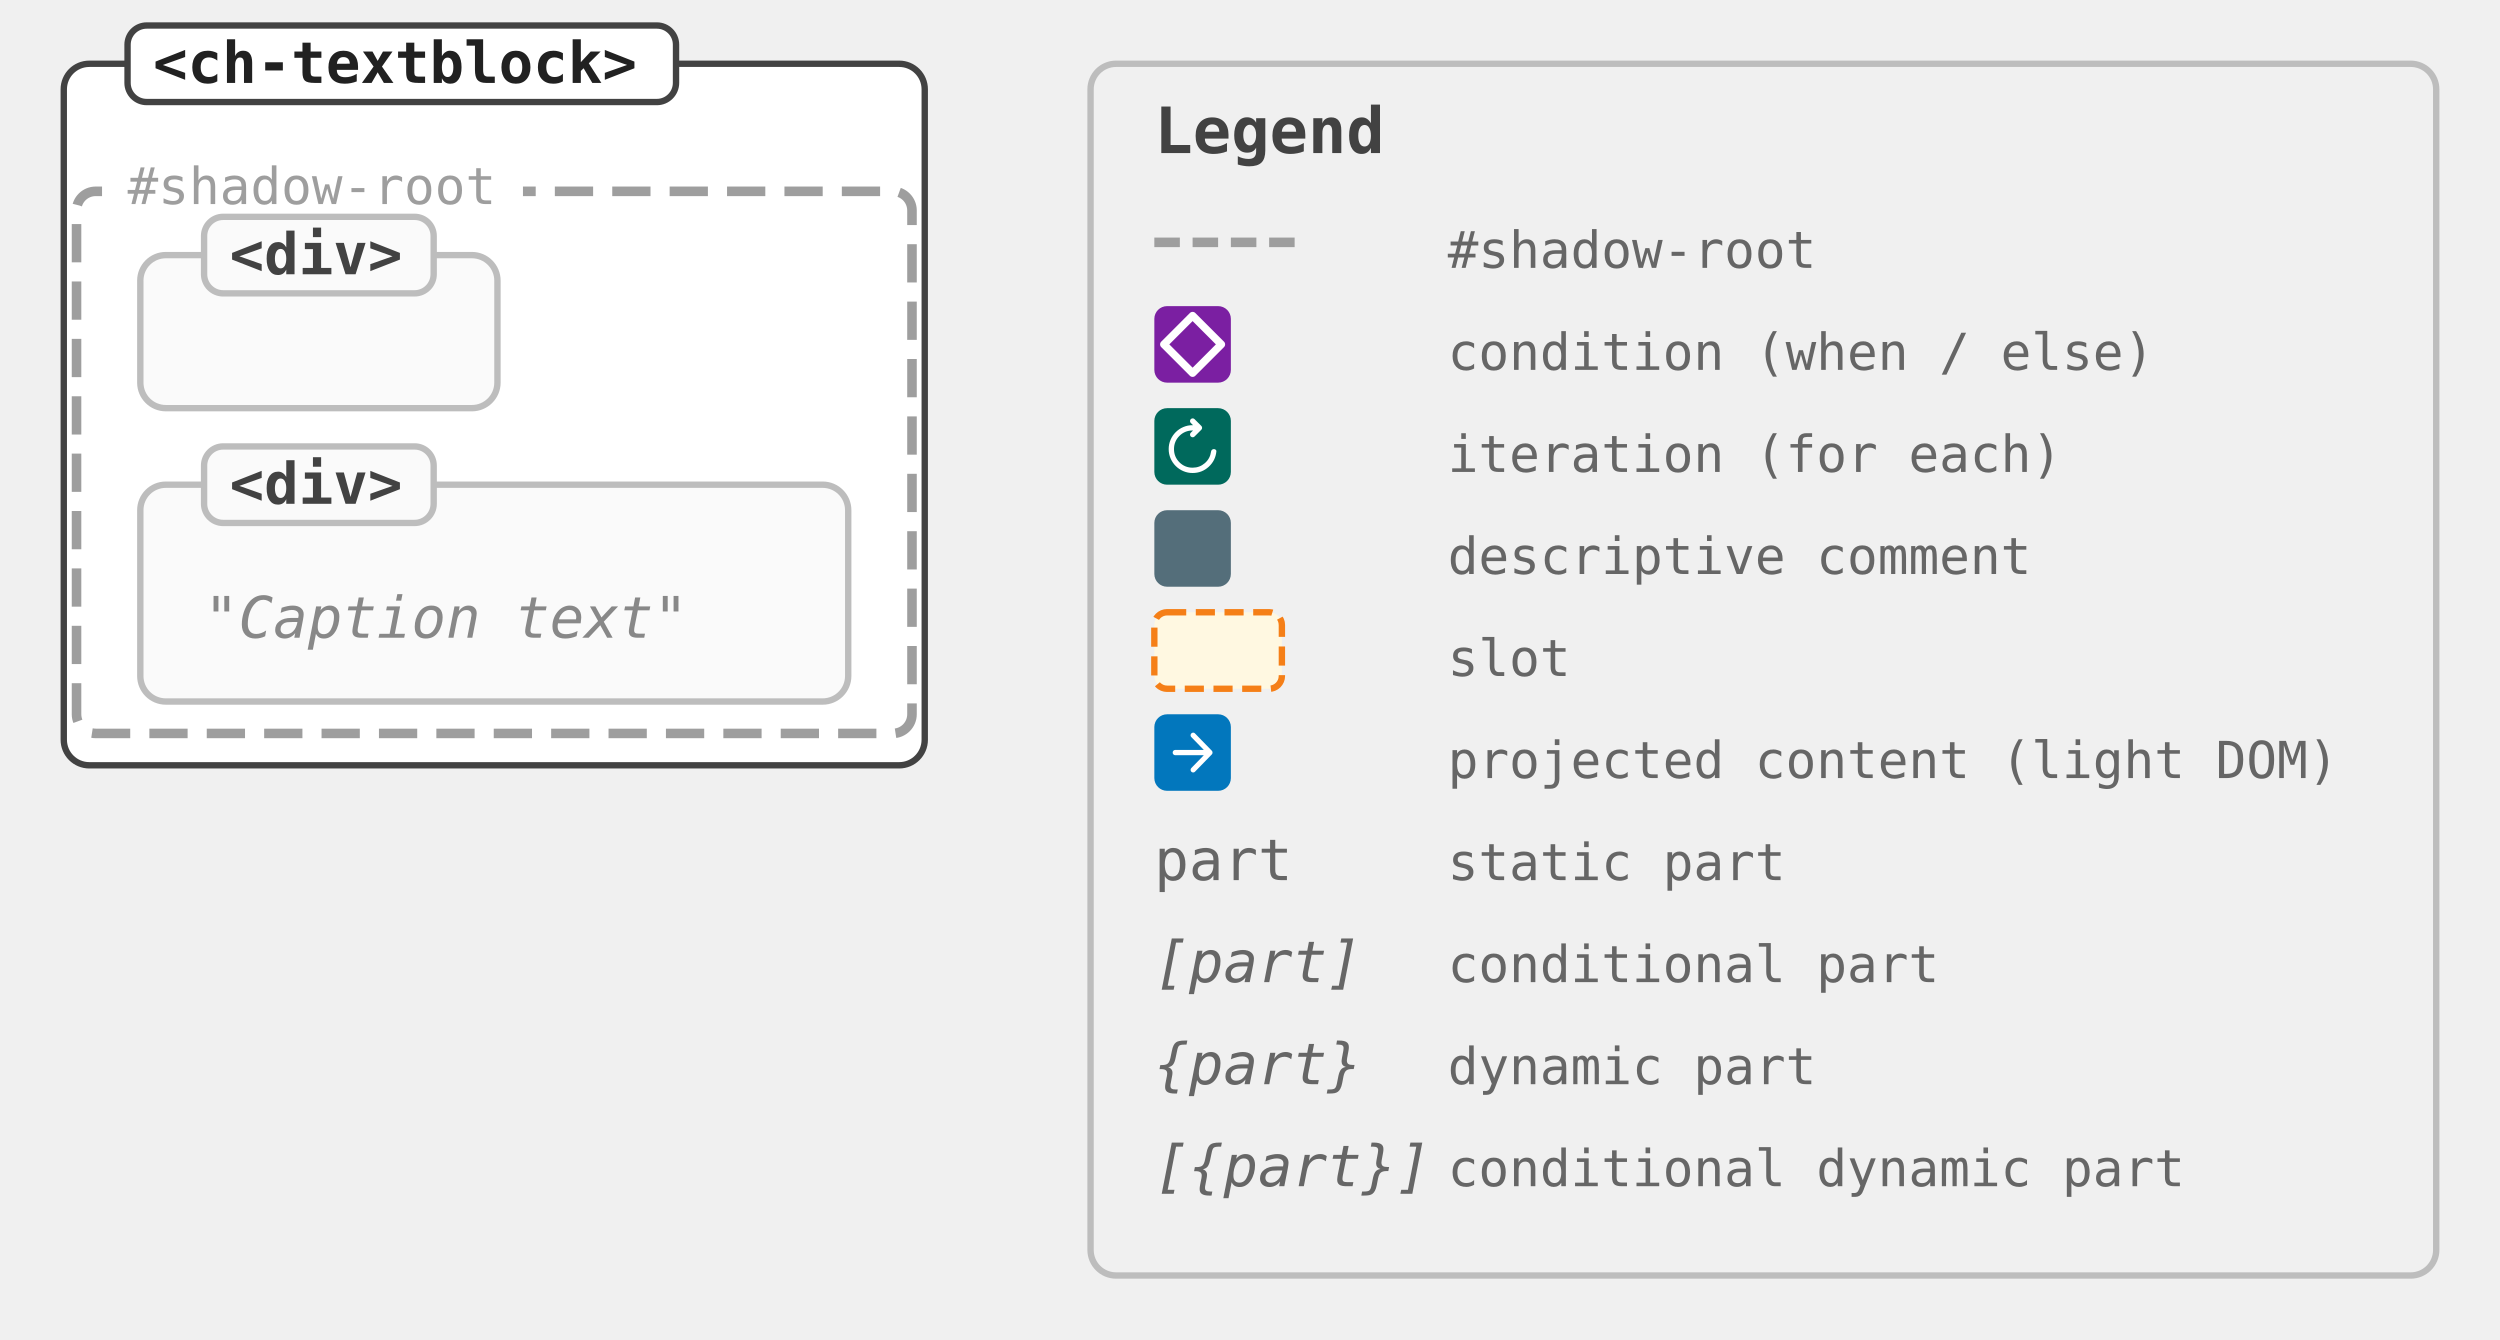
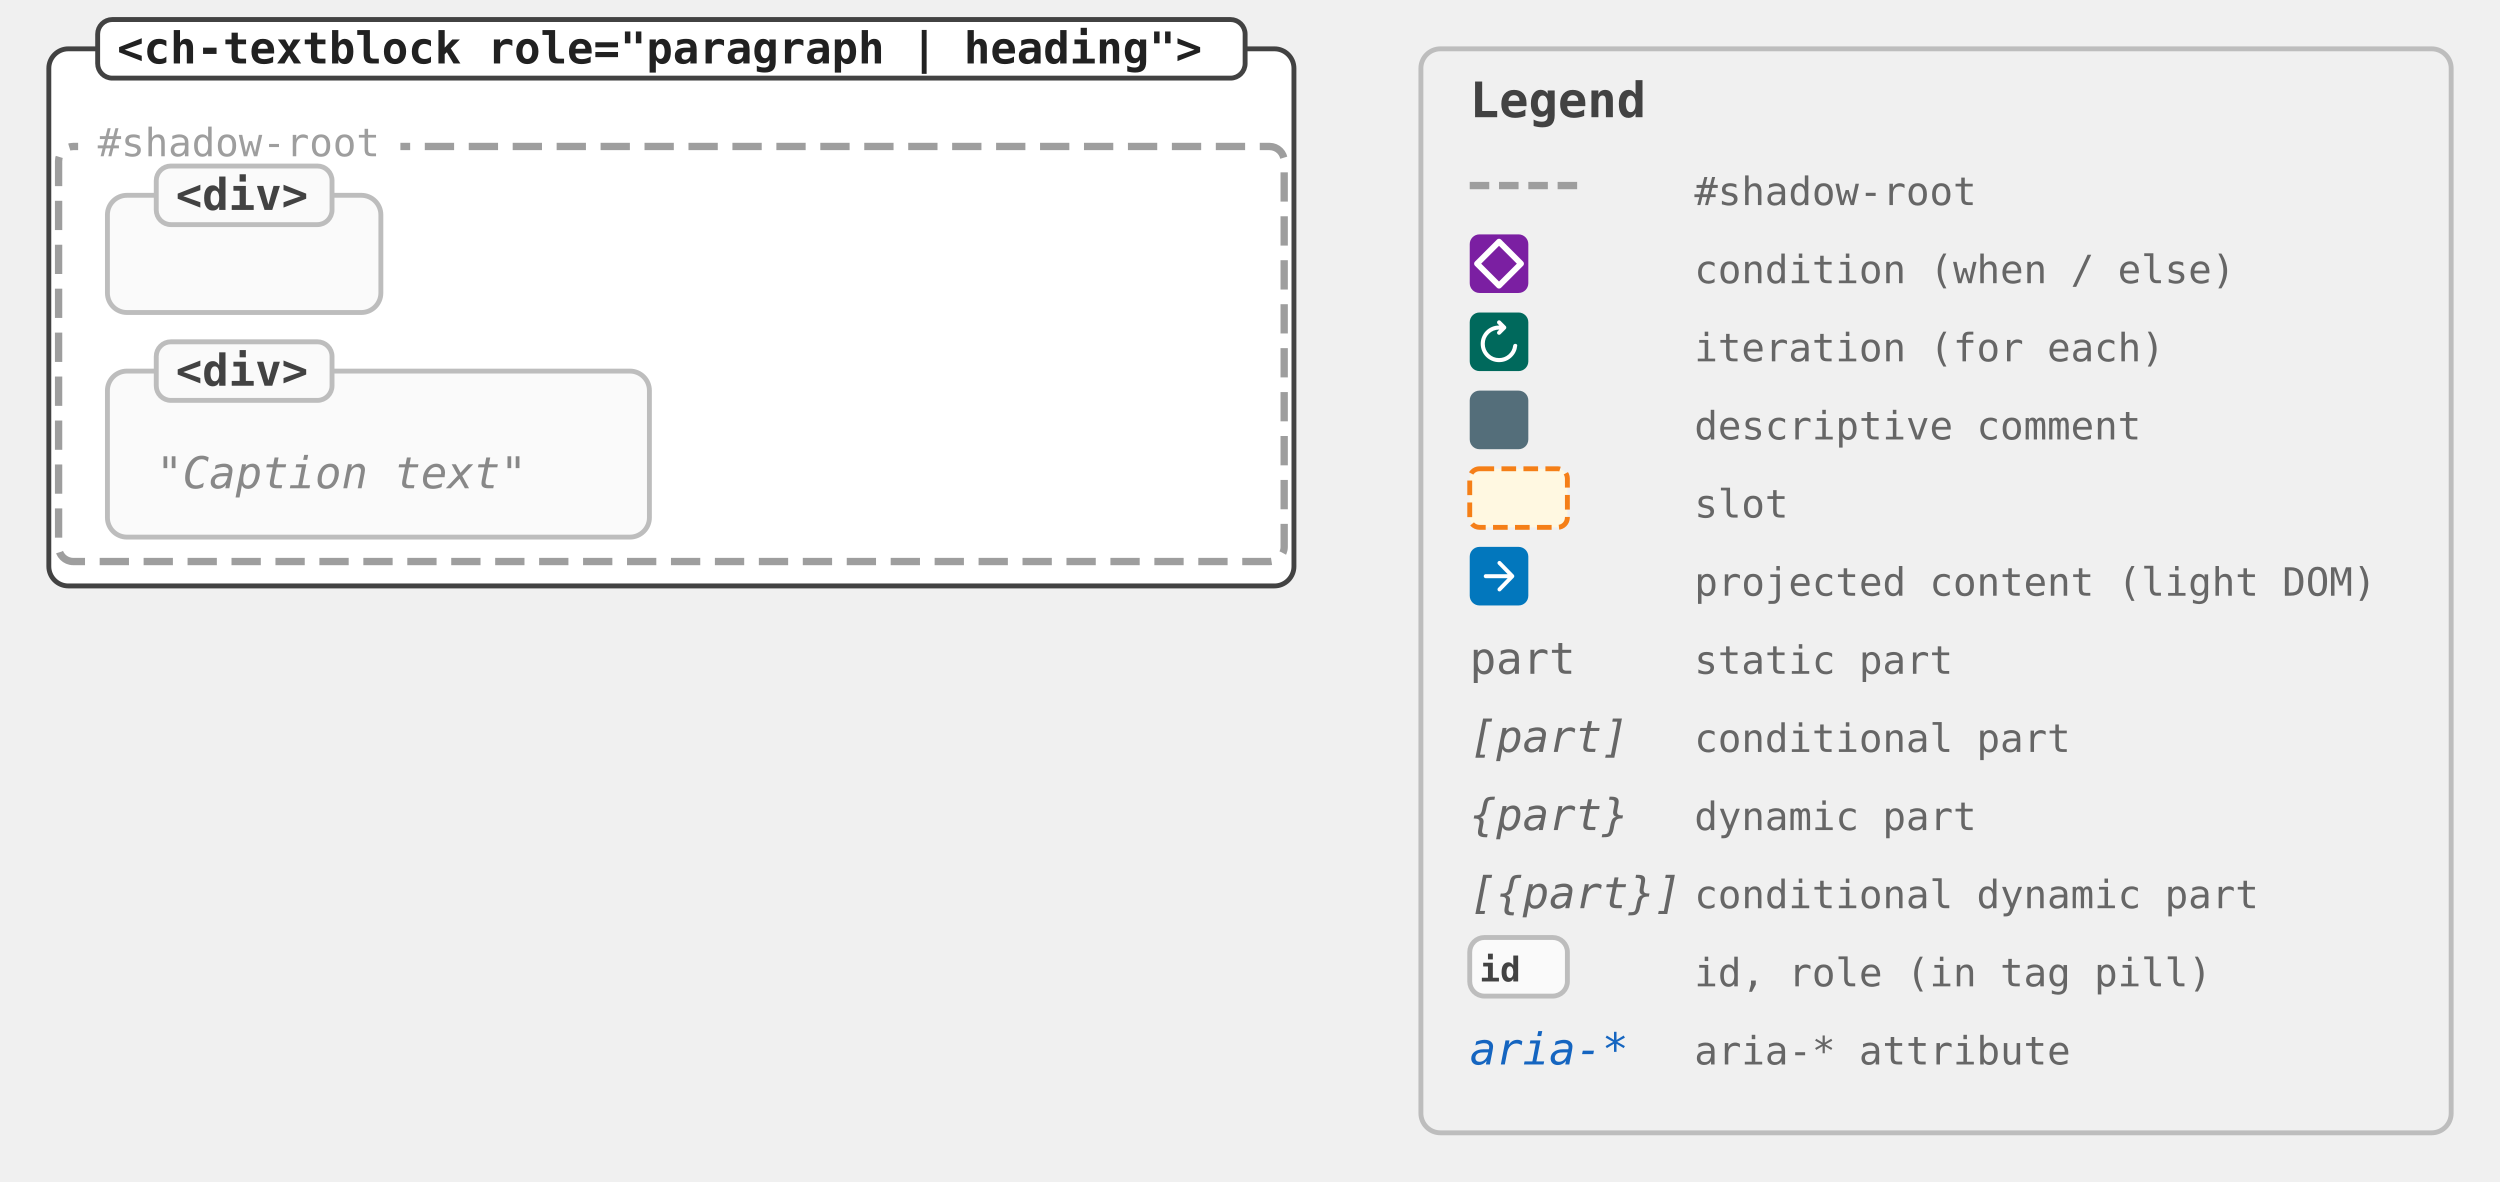
- <svg xmlns="http://www.w3.org/2000/svg" viewBox="0 0 392 210" width="392" height="210" font-family="monospace, Consolas">
+ <svg xmlns="http://www.w3.org/2000/svg" viewBox="0 0 512 242" width="512" height="242" font-family="monospace, Consolas">
  <style>
    text { dominant-baseline: auto; }
  </style>
-   <rect x="10" y="10" width="135" height="110" fill="#ffffff" stroke="#424242" stroke-width="1" rx="4" />
-   <rect x="20" y="4" width="86" height="12" fill="#ffffff" stroke="#424242" stroke-width="1" rx="3" />
-   <text x="24" y="13" font-size="9" fill="#212121" font-weight="bold">&lt;ch-textblock&gt;</text>
-   <rect x="12" y="30" width="131" height="85" fill="none" stroke="#9e9e9e" stroke-width="1.5" stroke-dasharray="6 3" rx="3" />
+   <rect x="10" y="10" width="255" height="110" fill="#ffffff" stroke="#424242" stroke-width="1" rx="4" />
+   <rect x="20" y="4" width="235" height="12" fill="#ffffff" stroke="#424242" stroke-width="1" rx="3" />
+   <text x="24" y="13" font-size="9" fill="#212121" font-weight="bold">&lt;ch-textblock role="paragraph | heading"&gt;</text>
+   <rect x="12" y="30" width="251" height="85" fill="none" stroke="#9e9e9e" stroke-width="1.5" stroke-dasharray="6 3" rx="3" />
  <rect x="16" y="24" width="66" height="12" fill="#ffffff" rx="2" />
  <text x="20" y="32" font-size="8" fill="#9e9e9e" font-family="monospace">#shadow-root</text>
  <rect x="22" y="40" width="56" height="24" fill="#fafafa" stroke="#bdbdbd" stroke-width="1" rx="4" />
  <rect x="32" y="34" width="36" height="12" fill="#fafafa" stroke="#bdbdbd" stroke-width="1" rx="3" />
  <text x="36" y="43" font-size="9" fill="#424242" font-weight="bold">&lt;div&gt;</text>
  <rect x="22" y="76" width="111" height="34" fill="#fafafa" stroke="#bdbdbd" stroke-width="1" rx="4" />
  <rect x="32" y="70" width="36" height="12" fill="#fafafa" stroke="#bdbdbd" stroke-width="1" rx="3" />
  <text x="36" y="79" font-size="9" fill="#424242" font-weight="bold">&lt;div&gt;</text>
  <text x="32" y="100" font-size="9" fill="#888" font-style="italic">"Caption text"</text>
-   <rect x="171" y="10" width="211" height="190" fill="none" stroke="#bdbdbd" stroke-width="1" rx="4" />
-   <text x="181" y="24" font-size="10" fill="#424242" font-weight="bold">Legend</text>
-   <line x1="181" y1="38" x2="205" y2="38" stroke="#9e9e9e" stroke-width="1.5" stroke-dasharray="4 2" />
-   <text x="227" y="42" font-size="8" fill="#666">#shadow-root</text>
-   <rect x="181" y="48" width="12" height="12" fill="#7b1fa2" rx="2" />
-   <path d="M5 0.5 L9.5 5 L5 9.5 L0.5 5 Z" fill="none" stroke="#fff" stroke-width="1.2" stroke-linecap="round" stroke-linejoin="round" transform="translate(182,49) scale(1)" />
-   <text x="227" y="58" font-size="8" fill="#666">condition (when / else)</text>
-   <rect x="181" y="64" width="12" height="12" fill="#00695c" rx="2" />
-   <path d="M8 14.667a5.806 5.806 0 0 1-2.342-.475 6.1 6.1 0 0 1-1.9-1.284 6.097 6.097 0 0 1-1.283-1.9A5.804 5.804 0 0 1 2 8.667a5.8 5.8 0 0 1 .475-2.342 6.099 6.099 0 0 1 1.283-1.9 6.099 6.099 0 0 1 1.9-1.283A5.805 5.805 0 0 1 8 2.667h.1L7.533 2.1a.622.622 0 0 1-.183-.458.68.68 0 0 1 .183-.475.68.68 0 0 1 .475-.209.62.62 0 0 1 .475.192L10.2 2.867a.632.632 0 0 1 .183.466.632.632 0 0 1-.183.467L8.483 5.517a.62.62 0 0 1-.475.191.68.68 0 0 1-.475-.208.68.68 0 0 1-.183-.475c0-.183.061-.336.183-.458L8.1 4H8c-1.3 0-2.403.453-3.308 1.358-.906.906-1.359 2.009-1.359 3.309 0 1.3.453 2.402 1.359 3.308.905.906 2.008 1.358 3.308 1.358 1.178 0 2.206-.383 3.083-1.15.878-.766 1.395-1.733 1.55-2.9a.68.68 0 0 1 .234-.441.687.687 0 0 1 .466-.175c.178 0 .334.055.467.166a.44.44 0 0 1 .167.417c-.156 1.544-.8 2.833-1.934 3.867C10.9 14.15 9.556 14.667 8 14.667Z" fill="#fff" transform="translate(182,65) scale(0.625)" />
-   <text x="227" y="74" font-size="8" fill="#666">iteration (for each)</text>
-   <rect x="181" y="80" width="12" height="12" fill="#546e7a" rx="2" />
-   <text x="227" y="90" font-size="8" fill="#666">descriptive comment</text>
-   <rect x="181" y="96" width="20" height="12" fill="#fff8e1" stroke="#f57f17" stroke-width="1" stroke-dasharray="3 1.5" rx="2" />
-   <text x="227" y="106" font-size="8" fill="#666">slot</text>
-   <rect x="181" y="112" width="12" height="12" fill="#0277bd" rx="2" />
-   <path d="M10.817 8.664H3.642a.613.613 0 0 1-.457-.19.647.647 0 0 1-.185-.47c0-.187.062-.343.185-.47a.613.613 0 0 1 .457-.19h7.175l-3.146-3.23a.613.613 0 0 1-.185-.462.668.668 0 0 1 .65-.651.58.58 0 0 1 .45.189l4.237 4.353c.065.066.11.137.137.214a.75.75 0 0 1 .04.247.75.75 0 0 1-.04.248.581.581 0 0 1-.137.214l-4.237 4.353a.59.59 0 0 1-.442.181.645.645 0 0 1-.457-.181.65.65 0 0 1-.193-.47.65.65 0 0 1 .193-.47l3.13-3.215Z" fill="#fff" transform="translate(182,113) scale(0.625)" />
-   <text x="227" y="122" font-size="8" fill="#666">projected content (light DOM)</text>
-   <text x="181" y="138" font-size="9" fill="#666">part</text>
-   <text x="227" y="138" font-size="8" fill="#666">static part</text>
-   <text x="181" y="154" font-size="9" fill="#666" font-style="italic">[part]</text>
-   <text x="227" y="154" font-size="8" fill="#666">conditional part</text>
-   <text x="181" y="170" font-size="9" fill="#666" font-style="italic">{part}</text>
-   <text x="227" y="170" font-size="8" fill="#666">dynamic part</text>
-   <text x="181" y="186" font-size="9" fill="#666" font-style="italic">[{part}]</text>
-   <text x="227" y="186" font-size="8" fill="#666">conditional dynamic part</text>
+   <rect x="291" y="10" width="211" height="222" fill="none" stroke="#bdbdbd" stroke-width="1" rx="4" />
+   <text x="301" y="24" font-size="10" fill="#424242" font-weight="bold">Legend</text>
+   <line x1="301" y1="38" x2="325" y2="38" stroke="#9e9e9e" stroke-width="1.5" stroke-dasharray="4 2" />
+   <text x="347" y="42" font-size="8" fill="#666">#shadow-root</text>
+   <rect x="301" y="48" width="12" height="12" fill="#7b1fa2" rx="2" />
+   <path d="M5 0.5 L9.5 5 L5 9.5 L0.5 5 Z" fill="none" stroke="#fff" stroke-width="1.2" stroke-linecap="round" stroke-linejoin="round" transform="translate(302,49) scale(1)" />
+   <text x="347" y="58" font-size="8" fill="#666">condition (when / else)</text>
+   <rect x="301" y="64" width="12" height="12" fill="#00695c" rx="2" />
+   <path d="M8 14.667a5.806 5.806 0 0 1-2.342-.475 6.1 6.1 0 0 1-1.9-1.284 6.097 6.097 0 0 1-1.283-1.9A5.804 5.804 0 0 1 2 8.667a5.8 5.8 0 0 1 .475-2.342 6.099 6.099 0 0 1 1.283-1.9 6.099 6.099 0 0 1 1.9-1.283A5.805 5.805 0 0 1 8 2.667h.1L7.533 2.1a.622.622 0 0 1-.183-.458.68.68 0 0 1 .183-.475.68.68 0 0 1 .475-.209.62.62 0 0 1 .475.192L10.2 2.867a.632.632 0 0 1 .183.466.632.632 0 0 1-.183.467L8.483 5.517a.62.62 0 0 1-.475.191.68.68 0 0 1-.475-.208.68.68 0 0 1-.183-.475c0-.183.061-.336.183-.458L8.1 4H8c-1.3 0-2.403.453-3.308 1.358-.906.906-1.359 2.009-1.359 3.309 0 1.3.453 2.402 1.359 3.308.905.906 2.008 1.358 3.308 1.358 1.178 0 2.206-.383 3.083-1.15.878-.766 1.395-1.733 1.55-2.9a.68.68 0 0 1 .234-.441.687.687 0 0 1 .466-.175c.178 0 .334.055.467.166a.44.44 0 0 1 .167.417c-.156 1.544-.8 2.833-1.934 3.867C10.9 14.15 9.556 14.667 8 14.667Z" fill="#fff" transform="translate(302,65) scale(0.625)" />
+   <text x="347" y="74" font-size="8" fill="#666">iteration (for each)</text>
+   <rect x="301" y="80" width="12" height="12" fill="#546e7a" rx="2" />
+   <text x="347" y="90" font-size="8" fill="#666">descriptive comment</text>
+   <rect x="301" y="96" width="20" height="12" fill="#fff8e1" stroke="#f57f17" stroke-width="1" stroke-dasharray="3 1.5" rx="2" />
+   <text x="347" y="106" font-size="8" fill="#666">slot</text>
+   <rect x="301" y="112" width="12" height="12" fill="#0277bd" rx="2" />
+   <path d="M10.817 8.664H3.642a.613.613 0 0 1-.457-.19.647.647 0 0 1-.185-.47c0-.187.062-.343.185-.47a.613.613 0 0 1 .457-.19h7.175l-3.146-3.23a.613.613 0 0 1-.185-.462.668.668 0 0 1 .65-.651.58.58 0 0 1 .45.189l4.237 4.353c.065.066.11.137.137.214a.75.75 0 0 1 .04.247.75.75 0 0 1-.04.248.581.581 0 0 1-.137.214l-4.237 4.353a.59.59 0 0 1-.442.181.645.645 0 0 1-.457-.181.65.65 0 0 1-.193-.47.65.65 0 0 1 .193-.47l3.13-3.215Z" fill="#fff" transform="translate(302,113) scale(0.625)" />
+   <text x="347" y="122" font-size="8" fill="#666">projected content (light DOM)</text>
+   <text x="301" y="138" font-size="9" fill="#666">part</text>
+   <text x="347" y="138" font-size="8" fill="#666">static part</text>
+   <text x="301" y="154" font-size="9" fill="#666" font-style="italic">[part]</text>
+   <text x="347" y="154" font-size="8" fill="#666">conditional part</text>
+   <text x="301" y="170" font-size="9" fill="#666" font-style="italic">{part}</text>
+   <text x="347" y="170" font-size="8" fill="#666">dynamic part</text>
+   <text x="301" y="186" font-size="9" fill="#666" font-style="italic">[{part}]</text>
+   <text x="347" y="186" font-size="8" fill="#666">conditional dynamic part</text>
+   <rect x="301" y="192" width="20" height="12" fill="#fafafa" stroke="#bdbdbd" stroke-width="1" rx="3" />
+   <text x="303" y="201" font-size="7" fill="#424242" font-weight="bold">id</text>
+   <text x="347" y="202" font-size="8" fill="#666">id, role (in tag pill)</text>
+   <text x="301" y="218" font-size="9" fill="#1565c0" font-style="italic">aria-*</text>
+   <text x="347" y="218" font-size="8" fill="#666">aria-* attribute</text>
</svg>
